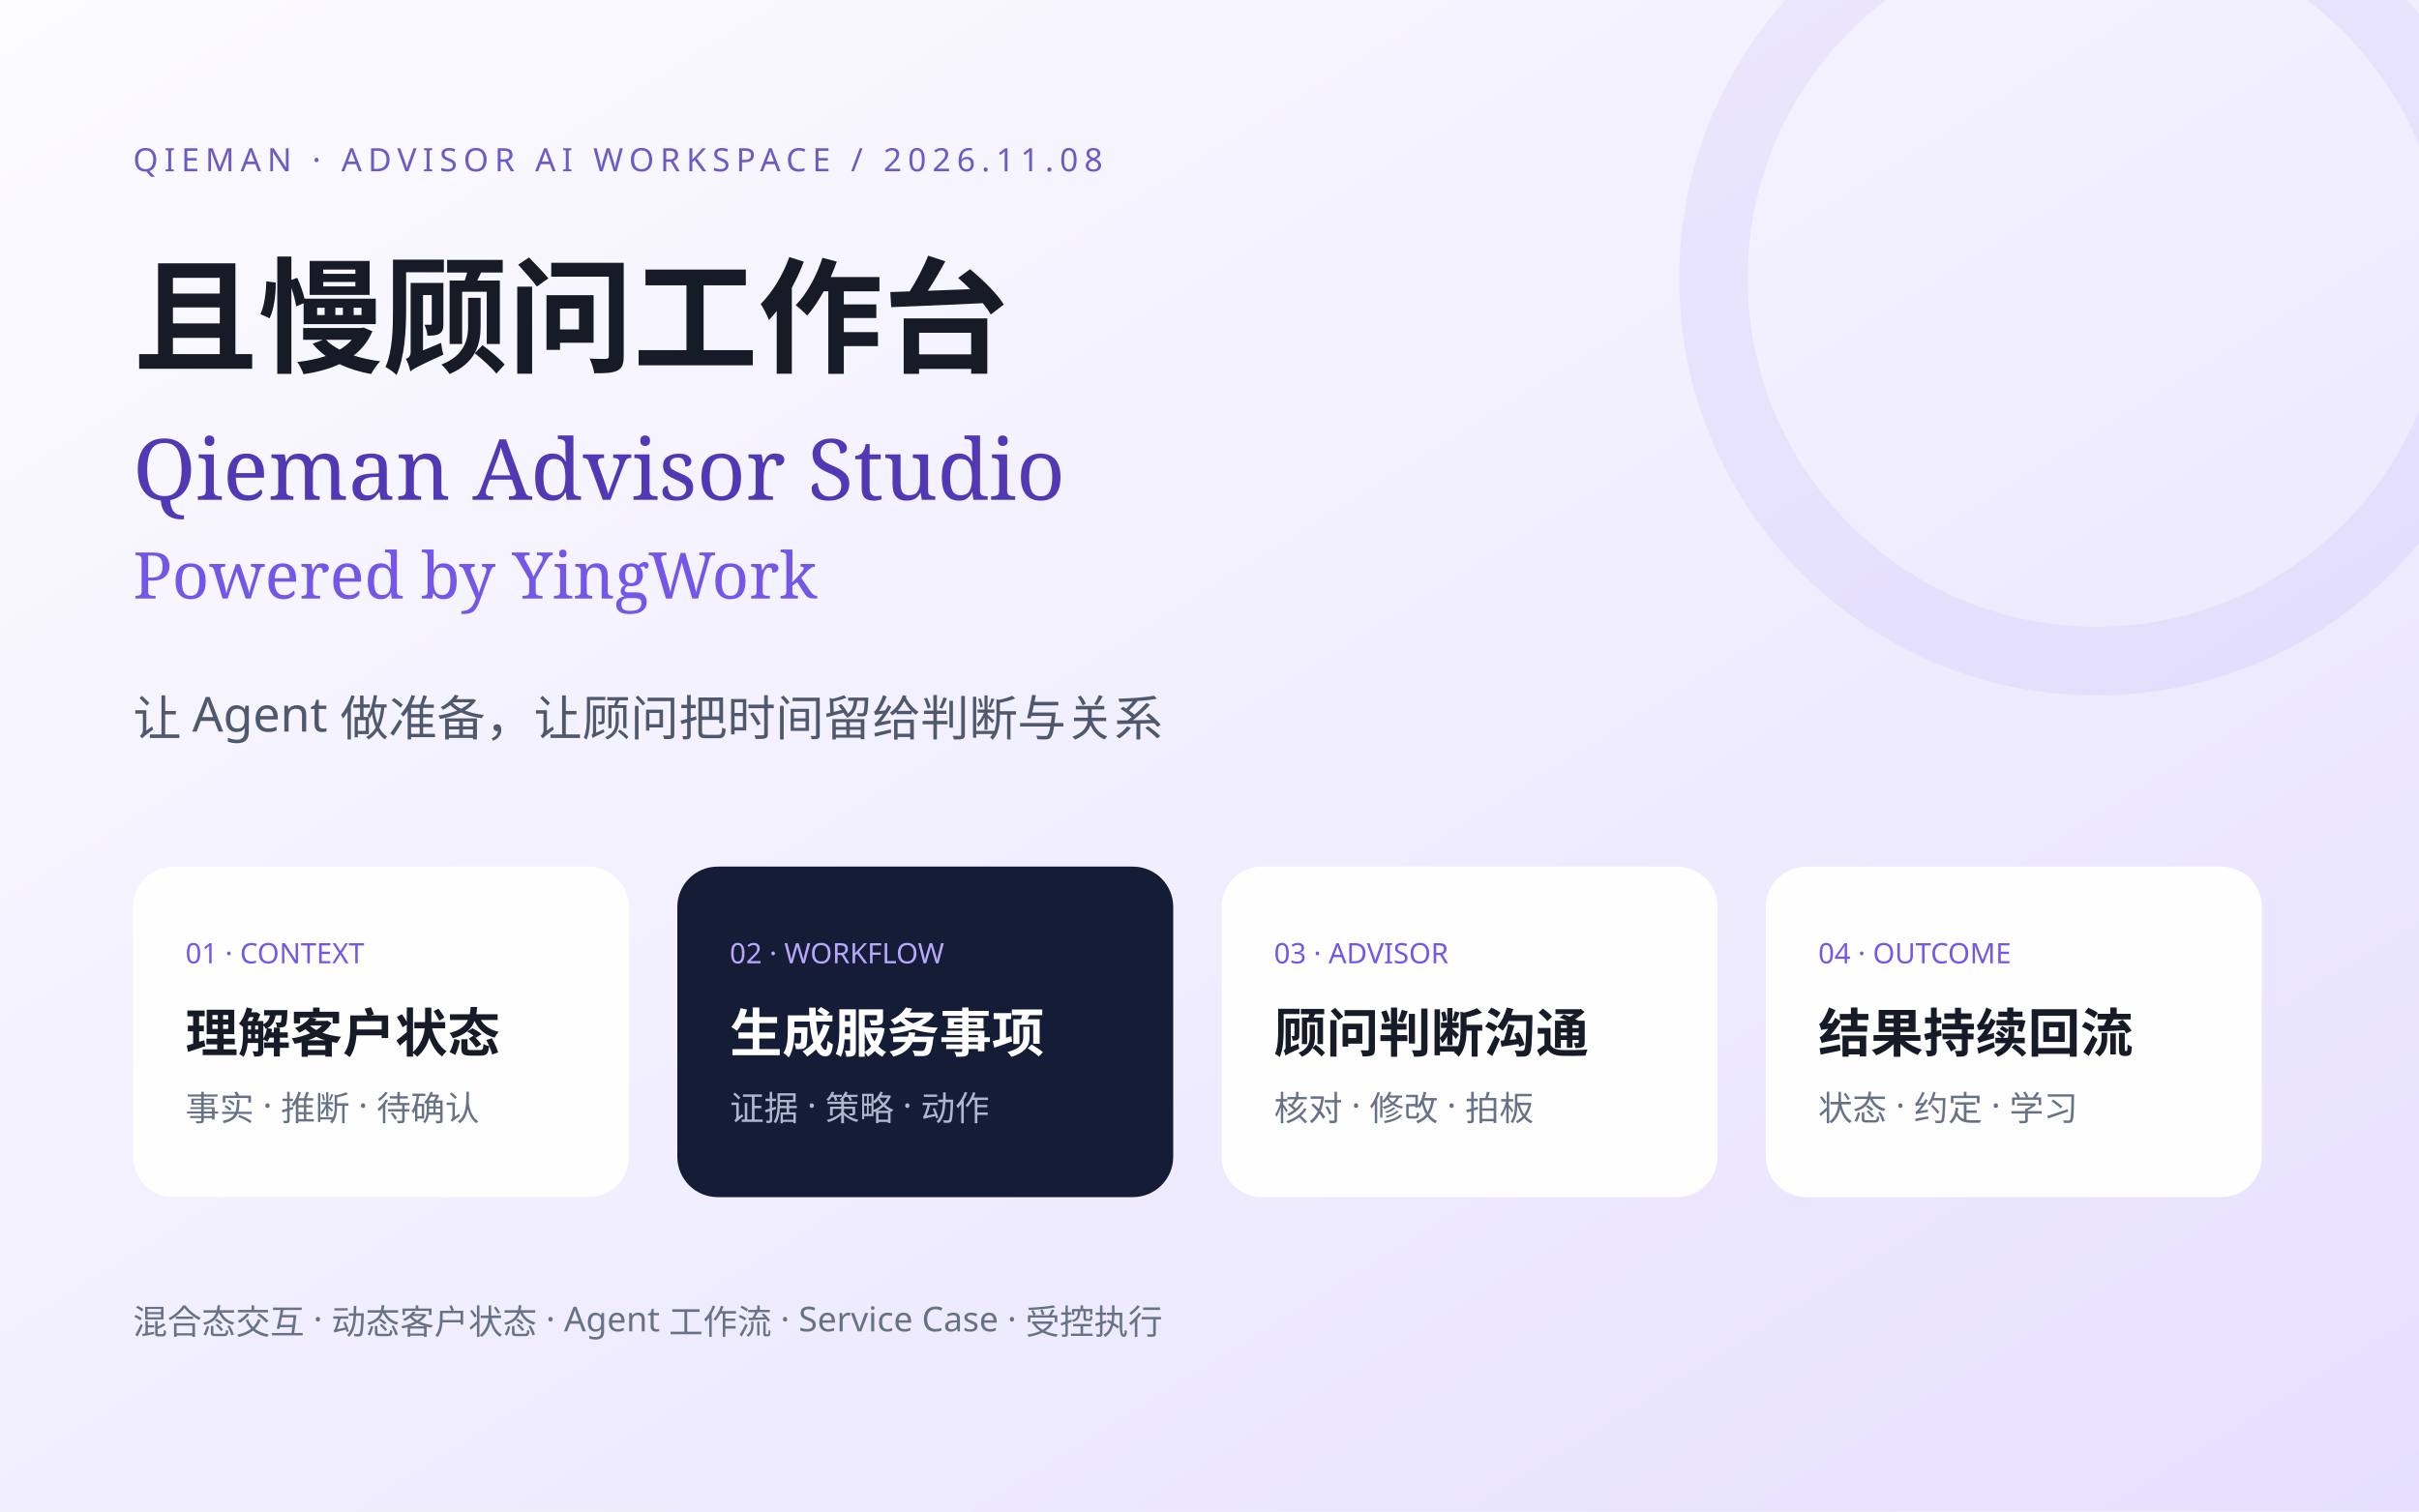
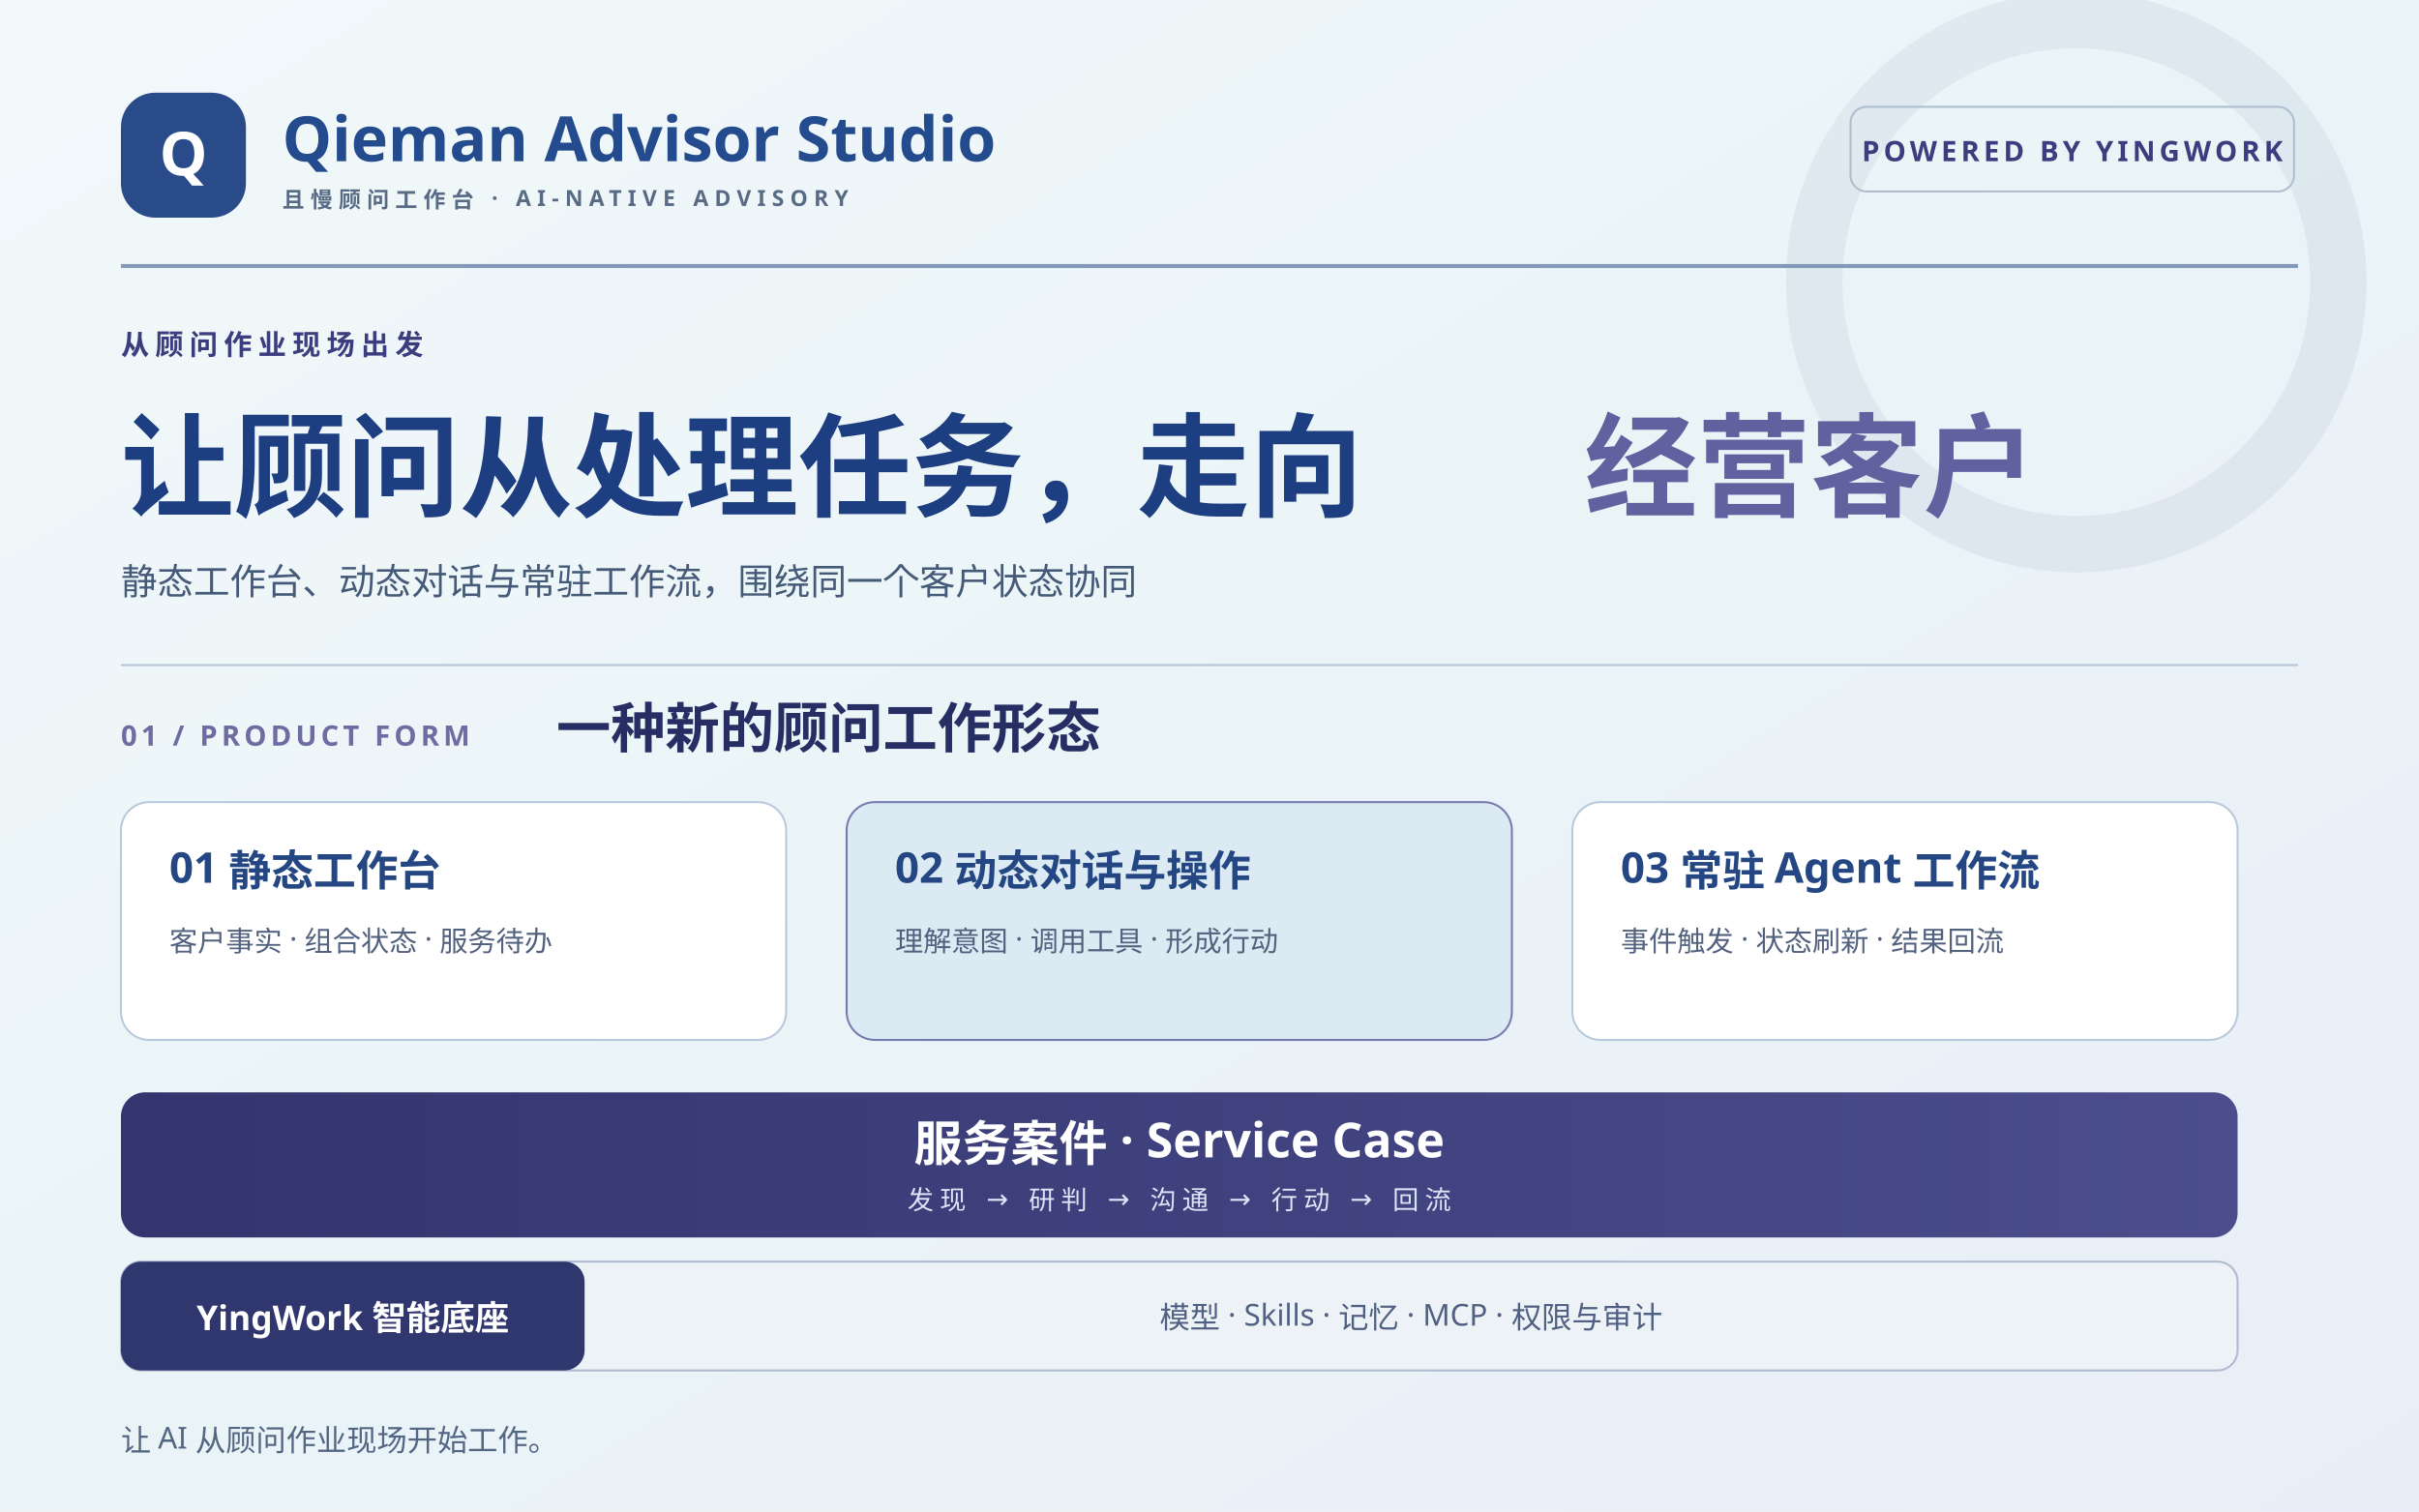
<svg xmlns="http://www.w3.org/2000/svg" width="1200" height="750" viewBox="0 0 1200 750" role="img" aria-label="且慢顾问工作台 Qieman Advisor Studio 产品介绍预览">
  <defs>
    <linearGradient id="bg" x1="0" y1="0" x2="1" y2="1">
-       <stop offset="0" stop-color="#fcfbff" />
-       <stop offset="0.56" stop-color="#f0edff" />
-       <stop offset="1" stop-color="#e6dfff" />
+       <stop offset="0" stop-color="#f2f8fa" />
+       <stop offset=".5" stop-color="#eaf4f7" />
+       <stop offset="1" stop-color="#e9edf7" />
    </linearGradient>
-     <linearGradient id="flow" x1="0" y1="0" x2="1" y2="0">
-       <stop offset="0" stop-color="#5138b5" />
-       <stop offset="1" stop-color="#8c75ef" />
+     <linearGradient id="dark" x1="0" y1="0" x2="1" y2="0">
+       <stop offset="0" stop-color="#32356e" />
+       <stop offset="1" stop-color="#4b4d8c" />
    </linearGradient>
  </defs>
  <rect width="1200" height="750" fill="url(#bg)" />
-   <circle cx="1040" cy="138" r="190" fill="none" stroke="#7457e8" stroke-width="34" opacity="0.08" />
-   <g font-family="PingFang SC,Microsoft YaHei,sans-serif" fill="#171a27">
-     <text x="66" y="85" font-size="16" letter-spacing="3" fill="#6c5bc7">QIEMAN · ADVISOR AI WORKSPACE / 2026.11.08</text>
-     <text x="66" y="180" font-size="62" font-weight="700">且慢顾问工作台</text>
-     <text x="66" y="248" font-size="42" font-family="Georgia,serif" fill="#5138b5">Qieman Advisor Studio</text>
-     <text x="66" y="297" font-size="32" font-family="Georgia,serif" fill="#7457e8">Powered by YingWork</text>
-     <text x="66" y="365" font-size="24" fill="#4f586d">让 Agent 做准备，让顾问把时间留给判断与关系</text>
-     <g transform="translate(66 430)">
-       <rect width="246" height="164" rx="20" fill="#ffffff" opacity="0.94" />
-       <rect x="270" width="246" height="164" rx="20" fill="#141d35" />
-       <rect x="540" width="246" height="164" rx="20" fill="#ffffff" opacity="0.94" />
-       <rect x="810" width="246" height="164" rx="20" fill="#ffffff" opacity="0.94" />
-       <text x="26" y="48" font-size="14" fill="#7457e8">01 · CONTEXT</text>
-       <text x="26" y="92" font-size="26" font-weight="650">理解客户状态</text>
-       <text x="26" y="126" font-size="17" fill="#687287">事实 · 推断 · 待确认</text>
-       <text x="296" y="48" font-size="14" fill="#b8a7ff">02 · WORKFLOW</text>
-       <text x="296" y="92" font-size="26" font-weight="650" fill="#ffffff">生成服务事项</text>
-       <text x="296" y="126" font-size="17" fill="#aeb8cd">证据 · 策略 · 动作</text>
-       <text x="566" y="48" font-size="14" fill="#7457e8">03 · ADVISOR</text>
-       <text x="566" y="92" font-size="26" font-weight="650">顾问判断沟通</text>
-       <text x="566" y="126" font-size="17" fill="#687287">核对 · 修改 · 拍板</text>
-       <text x="836" y="48" font-size="14" fill="#7457e8">04 · OUTCOME</text>
-       <text x="836" y="92" font-size="26" font-weight="650">结果持续回流</text>
-       <text x="836" y="126" font-size="17" fill="#687287">状态 · 约定 · 学习</text>
-       <path d="M246 82H270M516 82H540M786 82H810" stroke="url(#flow)" stroke-width="7" />
+   <circle cx="1030" cy="140" r="130" fill="none" stroke="#626c9c" stroke-width="28" opacity=".09" />
+   <g font-family="PingFang SC,Microsoft YaHei,sans-serif">
+     <rect x="60" y="46" width="62" height="62" rx="17" fill="#294b89" />
+     <text x="91" y="87" text-anchor="middle" font-size="30" font-weight="800" fill="#fff">Q</text>
+     <text x="140" y="80" font-size="31" font-weight="750" fill="#234b8e">Qieman Advisor Studio</text>
+     <text x="140" y="103" font-size="11" font-weight="700" letter-spacing="3" fill="#586b84">且慢顾问工作台 · AI-NATIVE ADVISORY</text>
+     <rect x="918" y="53" width="220" height="42" rx="8" fill="none" stroke="#aebdd0" />
+     <text x="1028" y="80" text-anchor="middle" font-size="14" font-weight="700" letter-spacing="2" fill="#3b3d7e">POWERED BY YINGWORK</text>
+     <line x1="60" y1="132" x2="1140" y2="132" stroke="#8399b9" stroke-width="2" />
+     <text x="60" y="176" font-size="14" font-weight="800" letter-spacing="3" fill="#3b3d7e">从顾问作业现场出发</text>
+     <text x="60" y="252" font-size="56" font-weight="800" fill="#1d3f81">让顾问从处理任务，走向</text>
+     <text x="786" y="252" font-size="56" font-weight="800" fill="#6261a0">经营客户</text>
+     <text x="60" y="295" font-size="18" fill="#455a78">静态工作台、动态对话与常驻工作流，围绕同一个客户状态协同</text>
+     <line x1="60" y1="330" x2="1140" y2="330" stroke="#b5c6d9" />
+     <text x="60" y="370" font-size="14" font-weight="800" letter-spacing="2" fill="#6e6ca0">01 / PRODUCT FORM</text>
+     <text x="276" y="371" font-size="27" font-weight="700" fill="#262e63">一种新的顾问工作形态</text>
+     <g transform="translate(60 398)">
+       <rect width="330" height="118" rx="14" fill="#fff" stroke="#b8c9dc" />
+       <rect x="360" width="330" height="118" rx="14" fill="#dceaf3" stroke="#777caf" />
+       <rect x="720" width="330" height="118" rx="14" fill="#fff" stroke="#b8c9dc" />
+       <text x="24" y="40" font-size="21" font-weight="700" fill="#244783">01  静态工作台</text>
+       <text x="24" y="74" font-size="14" fill="#52627e">客户事实 · 组合状态 · 服务待办</text>
+       <text x="384" y="40" font-size="21" font-weight="700" fill="#244783">02  动态对话与操作</text>
+       <text x="384" y="74" font-size="14" fill="#52627e">理解意图 · 调用工具 · 形成行动</text>
+       <text x="744" y="40" font-size="21" font-weight="700" fill="#244783">03  常驻 Agent 工作流</text>
+       <text x="744" y="74" font-size="14" fill="#52627e">事件触发 · 状态刷新 · 结果回流</text>
    </g>
-     <text x="66" y="662" font-size="17" fill="#687287">混合态交互 · 动态客户状态 · Agent 工作流 · Service Case · 受控执行</text>
+     <rect x="60" y="542" width="1050" height="72" rx="12" fill="url(#dark)" />
+     <text x="585" y="576" text-anchor="middle" font-size="24" font-weight="700" fill="#fff">服务案件 · Service Case</text>
+     <text x="585" y="600" text-anchor="middle" font-size="13" letter-spacing="3" fill="#dce5f7">发现 → 研判 → 沟通 → 行动 → 回流</text>
+     <rect x="60" y="626" width="1050" height="54" rx="10" fill="#edf2f7" stroke="#aebbd0" />
+     <rect x="60" y="626" width="230" height="54" rx="10" fill="#30366e" />
+     <text x="175" y="660" text-anchor="middle" font-size="17" font-weight="700" fill="#fff">YingWork 智能底座</text>
+     <text x="700" y="659" text-anchor="middle" font-size="15" fill="#506082">模型 · Skills · 记忆 · MCP · 权限与审计</text>
+     <text x="60" y="720" font-size="15" fill="#536684">让 AI 从顾问作业现场开始工作。</text>
  </g>
</svg>
